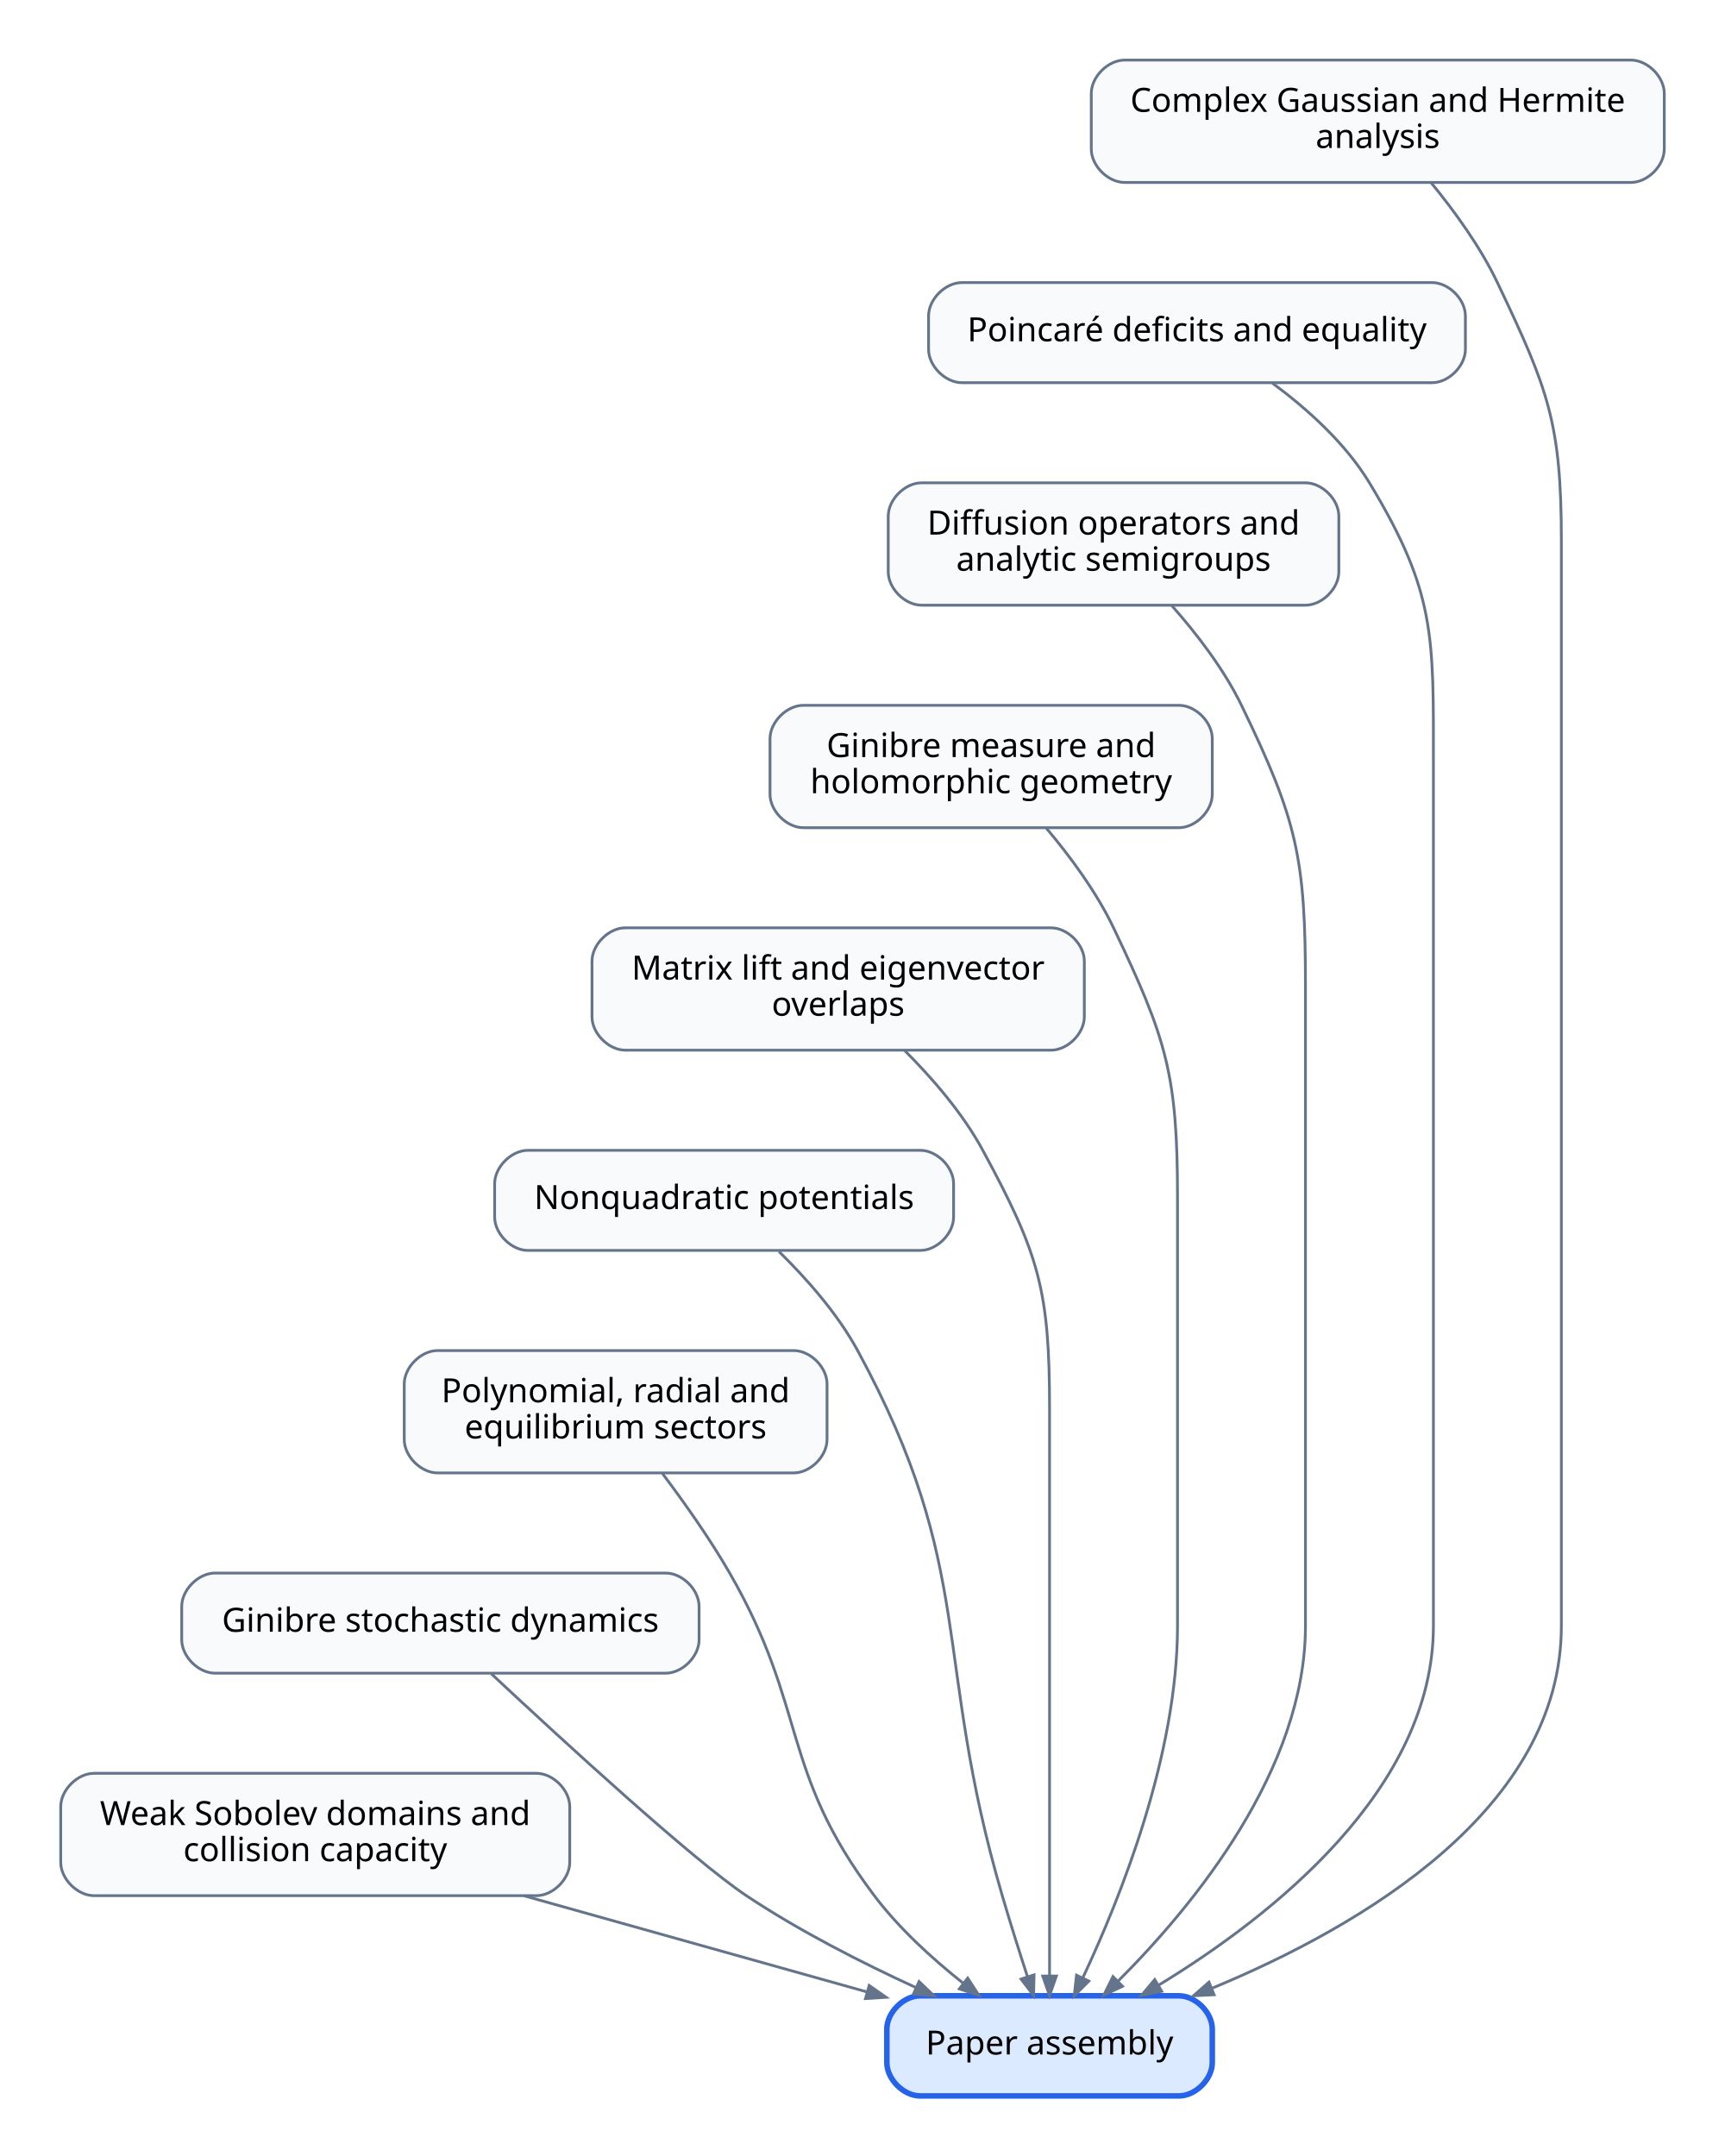
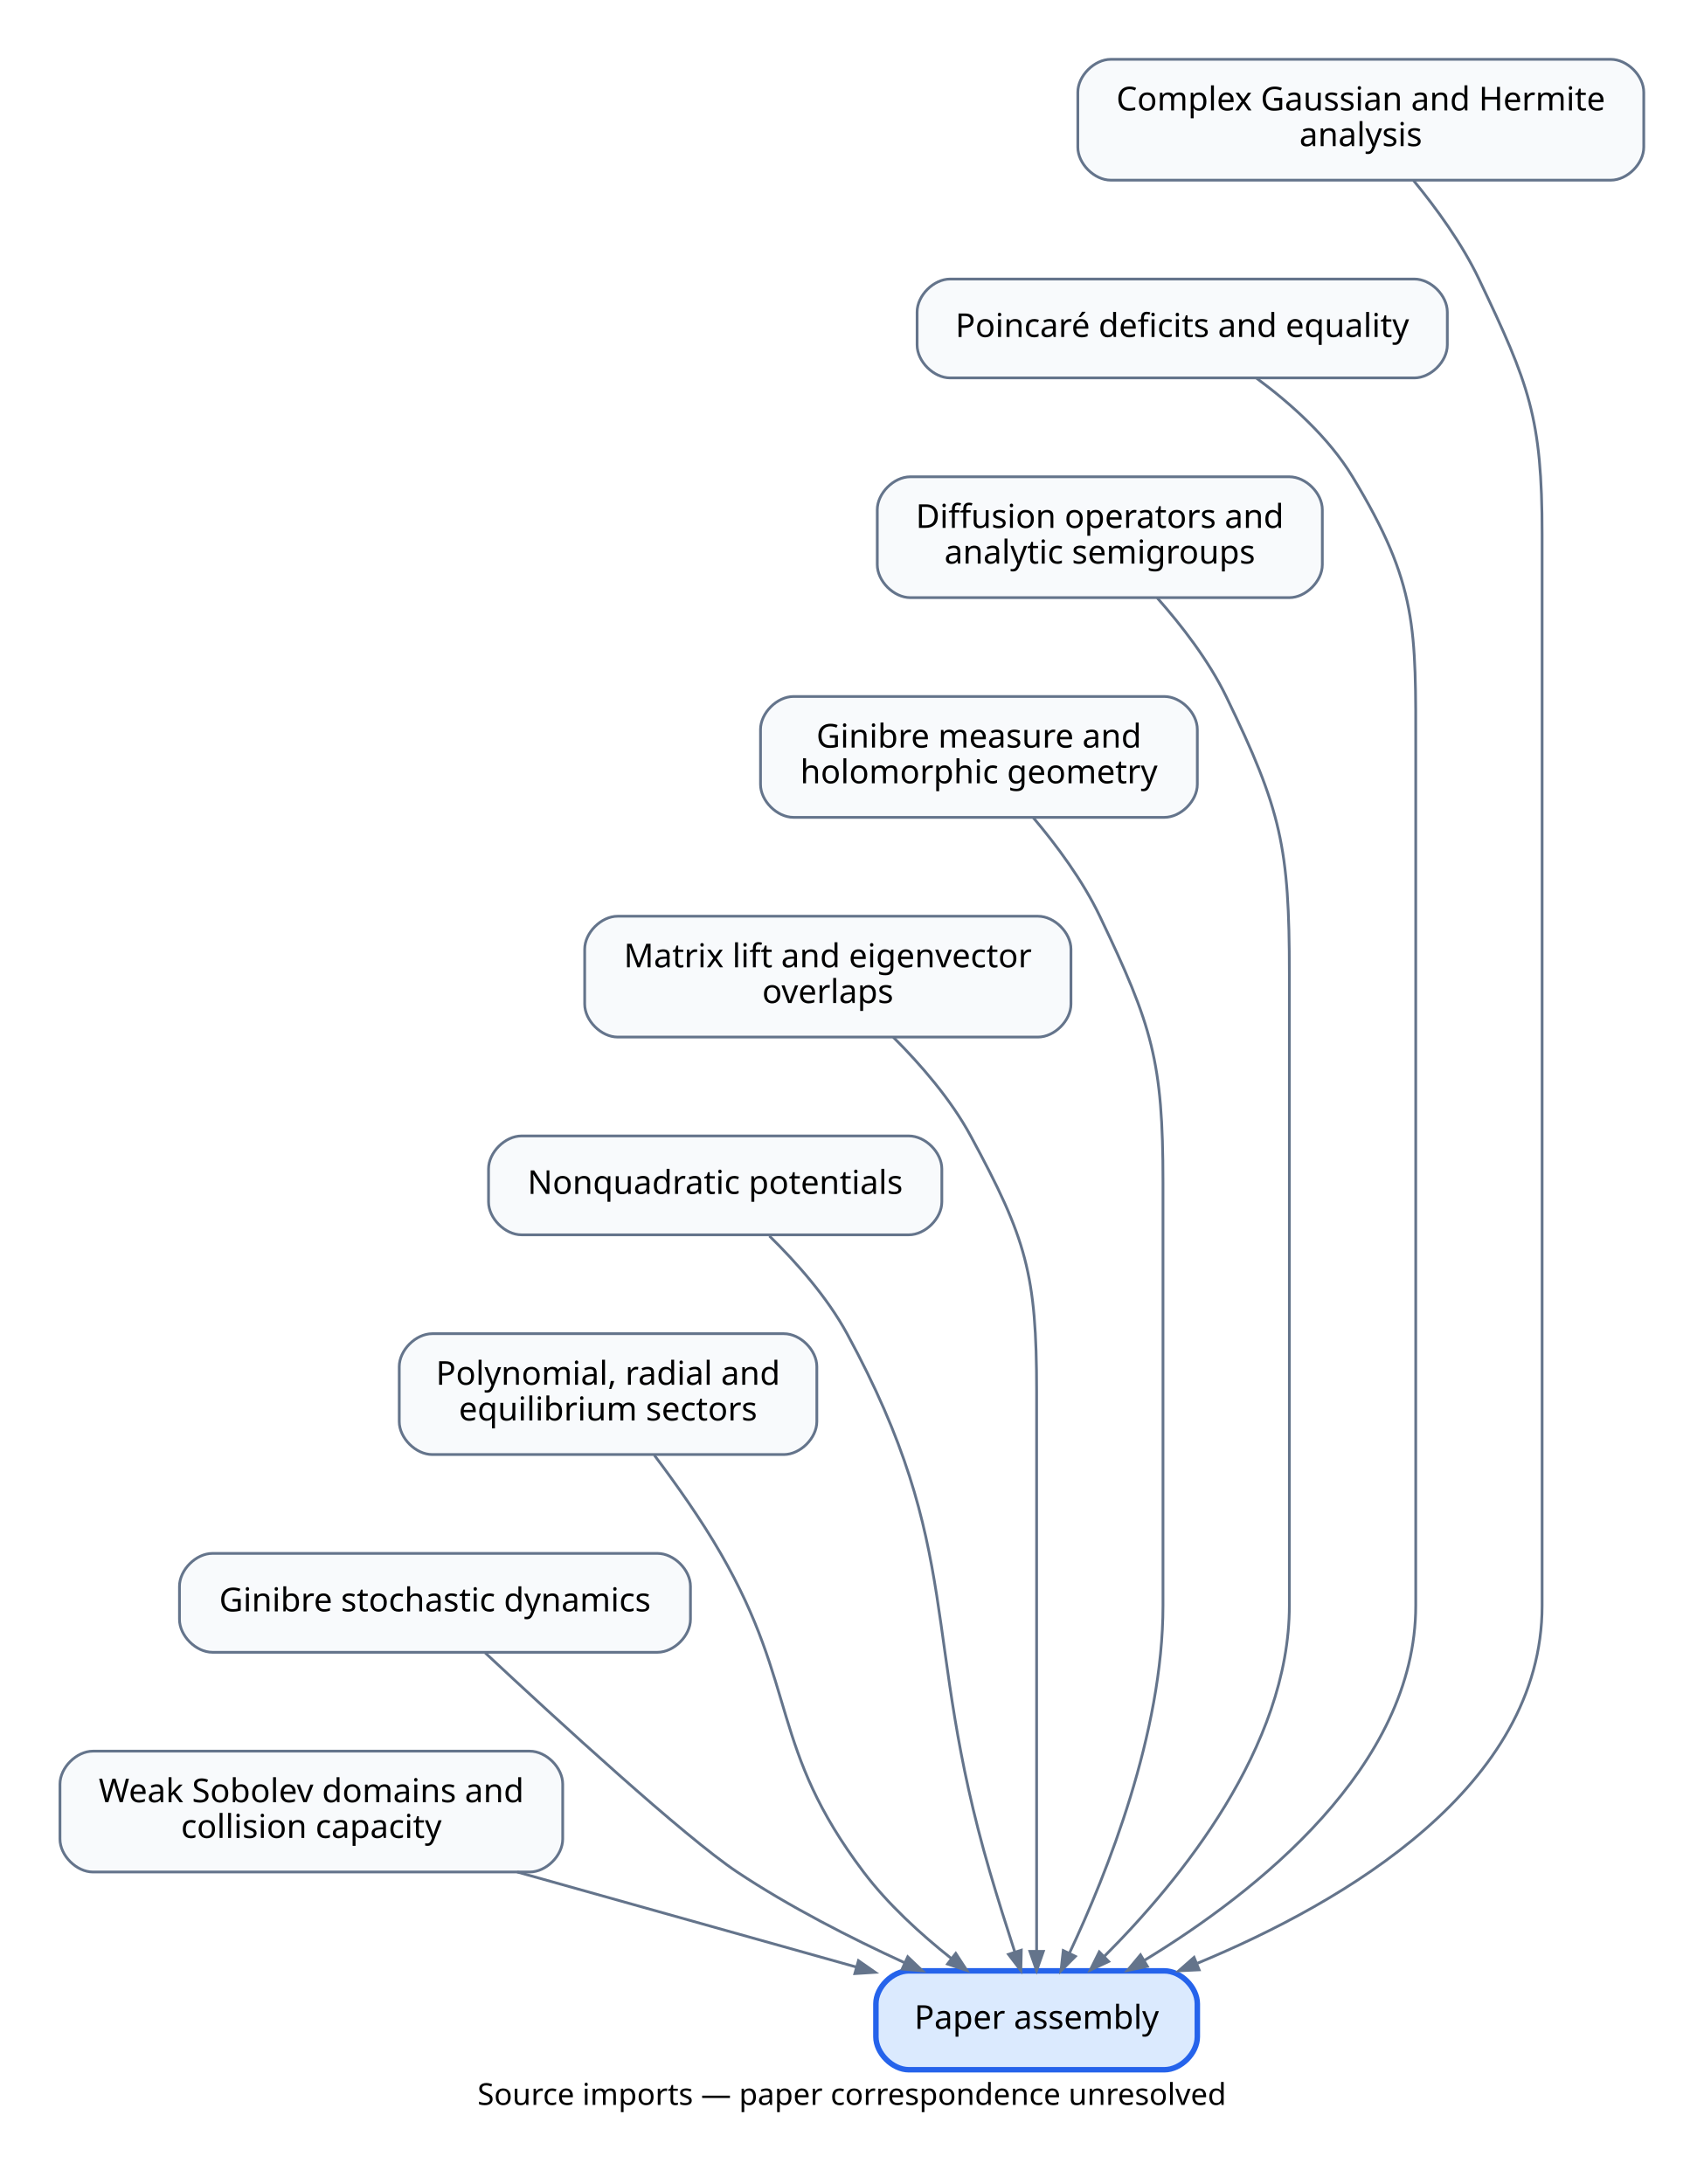
- <svg xmlns="http://www.w3.org/2000/svg" width="620pt" height="775pt" viewBox="0.00 0.00 619.70 775.20">
-   <g id="graph0" class="graph" transform="scale(1 1) rotate(0) translate(21.6 753.6)">
+ <svg xmlns="http://www.w3.org/2000/svg" width="620pt" height="795pt" viewBox="0.00 0.00 619.70 795.20">
+   <g id="graph0" class="graph" transform="scale(1 1) rotate(0) translate(21.6 773.6)">
+     <text text-anchor="middle" x="288.25" y="-7.2" font-family="sans-serif" font-size="11.00">Source imports — paper correspondence unresolved</text>
    <g id="node1" class="node">
-       <path fill="#f8fafc" stroke="#64748b" d="M564.5,-732C564.5,-732 382.5,-732 382.5,-732 376.5,-732 370.5,-726 370.5,-720 370.5,-720 370.5,-700 370.5,-700 370.5,-694 376.5,-688 382.5,-688 382.5,-688 564.5,-688 564.5,-688 570.5,-688 576.5,-694 576.5,-700 576.5,-700 576.5,-720 576.5,-720 576.5,-726 570.5,-732 564.5,-732" />
-       <text text-anchor="middle" x="473.5" y="-713.4" font-family="sans-serif" font-size="12.00">Complex Gaussian and Hermite</text>
-       <text text-anchor="middle" x="473.5" y="-700.4" font-family="sans-serif" font-size="12.00">analysis</text>
+       <path fill="#f8fafc" stroke="#64748b" d="M564.5,-752C564.5,-752 382.5,-752 382.5,-752 376.5,-752 370.5,-746 370.5,-740 370.5,-740 370.5,-720 370.5,-720 370.5,-714 376.5,-708 382.5,-708 382.5,-708 564.5,-708 564.5,-708 570.5,-708 576.5,-714 576.5,-720 576.5,-720 576.5,-740 576.5,-740 576.5,-746 570.5,-752 564.5,-752" />
+       <text text-anchor="middle" x="473.5" y="-733.4" font-family="sans-serif" font-size="12.00">Complex Gaussian and Hermite</text>
+       <text text-anchor="middle" x="473.5" y="-720.4" font-family="sans-serif" font-size="12.00">analysis</text>
    </g>
    <g id="node2" class="node">
-       <path fill="#f8fafc" stroke="#64748b" d="M493,-652C493,-652 324,-652 324,-652 318,-652 312,-646 312,-640 312,-640 312,-628 312,-628 312,-622 318,-616 324,-616 324,-616 493,-616 493,-616 499,-616 505,-622 505,-628 505,-628 505,-640 505,-640 505,-646 499,-652 493,-652" />
-       <text text-anchor="middle" x="408.5" y="-630.9" font-family="sans-serif" font-size="12.00">Poincaré deficits and equality</text>
+       <path fill="#f8fafc" stroke="#64748b" d="M493,-672C493,-672 324,-672 324,-672 318,-672 312,-666 312,-660 312,-660 312,-648 312,-648 312,-642 318,-636 324,-636 324,-636 493,-636 493,-636 499,-636 505,-642 505,-648 505,-648 505,-660 505,-660 505,-666 499,-672 493,-672" />
+       <text text-anchor="middle" x="408.5" y="-650.9" font-family="sans-serif" font-size="12.00">Poincaré deficits and equality</text>
    </g>
    <g id="node10" class="node">
-       <path fill="#dbeafe" stroke="#2563eb" stroke-width="2" d="M402,-36C402,-36 309,-36 309,-36 303,-36 297,-30 297,-24 297,-24 297,-12 297,-12 297,-6 303,0 309,0 309,0 402,0 402,0 408,0 414,-6 414,-12 414,-12 414,-24 414,-24 414,-30 408,-36 402,-36" />
-       <text text-anchor="middle" x="355.5" y="-14.9" font-family="sans-serif" font-size="12.00">Paper assembly</text>
+       <path fill="#dbeafe" stroke="#2563eb" stroke-width="2" d="M402,-56C402,-56 309,-56 309,-56 303,-56 297,-50 297,-44 297,-44 297,-32 297,-32 297,-26 303,-20 309,-20 309,-20 402,-20 402,-20 408,-20 414,-26 414,-32 414,-32 414,-44 414,-44 414,-50 408,-56 402,-56" />
+       <text text-anchor="middle" x="355.5" y="-34.9" font-family="sans-serif" font-size="12.00">Paper assembly</text>
    </g>
    <g id="edge1" class="edge">
-       <path fill="none" stroke="#64748b" d="M492.69,-687.89C501.07,-677.68 510.37,-664.87 516.5,-652 534.8,-613.56 539.5,-601.58 539.5,-559 539.5,-559 539.5,-559 539.5,-169 539.5,-103.19 467.92,-61.12 414.05,-38.78" />
-       <polygon fill="#64748b" stroke="#64748b" points="414.65,-36.38 407.24,-36.02 412.81,-40.92 414.65,-36.38" />
+       <path fill="none" stroke="#64748b" d="M492.69,-707.89C501.07,-697.68 510.37,-684.87 516.5,-672 534.8,-633.56 539.5,-621.58 539.5,-579 539.5,-579 539.5,-579 539.5,-189 539.5,-123.19 467.92,-81.12 414.05,-58.78" />
+       <polygon fill="#64748b" stroke="#64748b" points="414.65,-56.38 407.24,-56.02 412.81,-60.92 414.65,-56.38" />
    </g>
    <g id="node3" class="node">
-       <path fill="#f8fafc" stroke="#64748b" d="M447.5,-580C447.5,-580 309.5,-580 309.5,-580 303.5,-580 297.5,-574 297.5,-568 297.5,-568 297.5,-548 297.5,-548 297.5,-542 303.5,-536 309.5,-536 309.5,-536 447.5,-536 447.5,-536 453.5,-536 459.5,-542 459.5,-548 459.5,-548 459.5,-568 459.5,-568 459.5,-574 453.5,-580 447.5,-580" />
-       <text text-anchor="middle" x="378.5" y="-561.4" font-family="sans-serif" font-size="12.00">Diffusion operators and</text>
-       <text text-anchor="middle" x="378.5" y="-548.4" font-family="sans-serif" font-size="12.00">analytic semigroups</text>
+       <path fill="#f8fafc" stroke="#64748b" d="M447.5,-600C447.5,-600 309.5,-600 309.5,-600 303.5,-600 297.5,-594 297.5,-588 297.5,-588 297.5,-568 297.5,-568 297.5,-562 303.5,-556 309.5,-556 309.5,-556 447.5,-556 447.5,-556 453.5,-556 459.5,-562 459.5,-568 459.5,-568 459.5,-588 459.5,-588 459.5,-594 453.5,-600 447.5,-600" />
+       <text text-anchor="middle" x="378.5" y="-581.4" font-family="sans-serif" font-size="12.00">Diffusion operators and</text>
+       <text text-anchor="middle" x="378.5" y="-568.4" font-family="sans-serif" font-size="12.00">analytic semigroups</text>
    </g>
    <g id="edge2" class="edge">
-       <path fill="none" stroke="#64748b" d="M435.59,-615.87C448.01,-606.68 461.86,-594.3 470.5,-580 494.32,-540.6 493.5,-525.04 493.5,-479 493.5,-479 493.5,-479 493.5,-169 493.5,-110.27 435.49,-64.64 394.69,-39.81" />
-       <polygon fill="#64748b" stroke="#64748b" points="395.82,-37.63 388.55,-36.15 393.31,-41.84 395.82,-37.63" />
+       <path fill="none" stroke="#64748b" d="M435.59,-635.87C448.01,-626.68 461.86,-614.3 470.5,-600 494.32,-560.6 493.5,-545.04 493.5,-499 493.5,-499 493.5,-499 493.5,-189 493.5,-130.27 435.49,-84.64 394.69,-59.81" />
+       <polygon fill="#64748b" stroke="#64748b" points="395.82,-57.63 388.55,-56.15 393.31,-61.84 395.82,-57.63" />
    </g>
    <g id="node4" class="node">
-       <path fill="#f8fafc" stroke="#64748b" d="M402,-500C402,-500 267,-500 267,-500 261,-500 255,-494 255,-488 255,-488 255,-468 255,-468 255,-462 261,-456 267,-456 267,-456 402,-456 402,-456 408,-456 414,-462 414,-468 414,-468 414,-488 414,-488 414,-494 408,-500 402,-500" />
-       <text text-anchor="middle" x="334.5" y="-481.4" font-family="sans-serif" font-size="12.00">Ginibre measure and</text>
-       <text text-anchor="middle" x="334.5" y="-468.4" font-family="sans-serif" font-size="12.00">holomorphic geometry</text>
+       <path fill="#f8fafc" stroke="#64748b" d="M402,-520C402,-520 267,-520 267,-520 261,-520 255,-514 255,-508 255,-508 255,-488 255,-488 255,-482 261,-476 267,-476 267,-476 402,-476 402,-476 408,-476 414,-482 414,-488 414,-488 414,-508 414,-508 414,-514 408,-520 402,-520" />
+       <text text-anchor="middle" x="334.5" y="-501.4" font-family="sans-serif" font-size="12.00">Ginibre measure and</text>
+       <text text-anchor="middle" x="334.5" y="-488.4" font-family="sans-serif" font-size="12.00">holomorphic geometry</text>
    </g>
    <g id="edge3" class="edge">
-       <path fill="none" stroke="#64748b" d="M399.42,-535.88C408.36,-525.77 418.18,-513.04 424.5,-500 444.59,-458.57 447.5,-445.04 447.5,-399 447.5,-399 447.5,-399 447.5,-169 447.5,-117.45 407.52,-68.68 380.28,-41.43" />
-       <polygon fill="#64748b" stroke="#64748b" points="381.73,-39.42 375.01,-36.27 378.3,-42.92 381.73,-39.42" />
+       <path fill="none" stroke="#64748b" d="M399.42,-555.88C408.36,-545.77 418.18,-533.04 424.5,-520 444.59,-478.57 447.5,-465.04 447.5,-419 447.5,-419 447.5,-419 447.5,-189 447.5,-137.45 407.52,-88.68 380.28,-61.43" />
+       <polygon fill="#64748b" stroke="#64748b" points="381.73,-59.42 375.01,-56.27 378.3,-62.92 381.73,-59.42" />
    </g>
    <g id="node5" class="node">
-       <path fill="#f8fafc" stroke="#64748b" d="M356,-420C356,-420 203,-420 203,-420 197,-420 191,-414 191,-408 191,-408 191,-388 191,-388 191,-382 197,-376 203,-376 203,-376 356,-376 356,-376 362,-376 368,-382 368,-388 368,-388 368,-408 368,-408 368,-414 362,-420 356,-420" />
-       <text text-anchor="middle" x="279.5" y="-401.4" font-family="sans-serif" font-size="12.00">Matrix lift and eigenvector</text>
-       <text text-anchor="middle" x="279.5" y="-388.4" font-family="sans-serif" font-size="12.00">overlaps</text>
+       <path fill="#f8fafc" stroke="#64748b" d="M356,-440C356,-440 203,-440 203,-440 197,-440 191,-434 191,-428 191,-428 191,-408 191,-408 191,-402 197,-396 203,-396 203,-396 356,-396 356,-396 362,-396 368,-402 368,-408 368,-408 368,-428 368,-428 368,-434 362,-440 356,-440" />
+       <text text-anchor="middle" x="279.5" y="-421.4" font-family="sans-serif" font-size="12.00">Matrix lift and eigenvector</text>
+       <text text-anchor="middle" x="279.5" y="-408.4" font-family="sans-serif" font-size="12.00">overlaps</text>
    </g>
    <g id="edge4" class="edge">
-       <path fill="none" stroke="#64748b" d="M354.21,-455.98C362.8,-445.8 372.31,-432.98 378.5,-420 397.58,-380.01 401.5,-367.31 401.5,-323 401.5,-323 401.5,-323 401.5,-169 401.5,-122.6 381.13,-71.54 367.5,-42.56" />
-       <polygon fill="#64748b" stroke="#64748b" points="369.61,-41.28 364.37,-36.03 365.19,-43.4 369.61,-41.28" />
+       <path fill="none" stroke="#64748b" d="M354.21,-475.98C362.8,-465.8 372.31,-452.98 378.5,-440 397.58,-400.01 401.5,-387.31 401.5,-343 401.5,-343 401.5,-343 401.5,-189 401.5,-142.6 381.13,-91.54 367.5,-62.56" />
+       <polygon fill="#64748b" stroke="#64748b" points="369.61,-61.28 364.37,-56.03 365.19,-63.4 369.61,-61.28" />
    </g>
    <g id="node6" class="node">
-       <path fill="#f8fafc" stroke="#64748b" d="M309,-340C309,-340 168,-340 168,-340 162,-340 156,-334 156,-328 156,-328 156,-316 156,-316 156,-310 162,-304 168,-304 168,-304 309,-304 309,-304 315,-304 321,-310 321,-316 321,-316 321,-328 321,-328 321,-334 315,-340 309,-340" />
-       <text text-anchor="middle" x="238.5" y="-318.9" font-family="sans-serif" font-size="12.00">Nonquadratic potentials</text>
+       <path fill="#f8fafc" stroke="#64748b" d="M309,-360C309,-360 168,-360 168,-360 162,-360 156,-354 156,-348 156,-348 156,-336 156,-336 156,-330 162,-324 168,-324 168,-324 309,-324 309,-324 315,-324 321,-330 321,-336 321,-336 321,-348 321,-348 321,-354 315,-360 309,-360" />
+       <text text-anchor="middle" x="238.5" y="-338.9" font-family="sans-serif" font-size="12.00">Nonquadratic potentials</text>
    </g>
    <g id="edge5" class="edge">
-       <path fill="none" stroke="#64748b" d="M303.31,-375.97C313.32,-365.98 324.3,-353.31 331.5,-340 351.82,-302.46 355.5,-289.69 355.5,-247 355.5,-247 355.5,-247 355.5,-169 355.5,-124.59 355.5,-72.78 355.5,-43.14" />
-       <polygon fill="#64748b" stroke="#64748b" points="357.95,-43.1 355.5,-36.1 353.05,-43.1 357.95,-43.1" />
+       <path fill="none" stroke="#64748b" d="M303.31,-395.97C313.32,-385.98 324.3,-373.31 331.5,-360 351.82,-322.46 355.5,-309.69 355.5,-267 355.5,-267 355.5,-267 355.5,-189 355.5,-144.59 355.5,-92.78 355.5,-63.14" />
+       <polygon fill="#64748b" stroke="#64748b" points="357.95,-63.1 355.5,-56.1 353.05,-63.1 357.95,-63.1" />
    </g>
    <g id="node7" class="node">
-       <path fill="#f8fafc" stroke="#64748b" d="M263.5,-268C263.5,-268 135.5,-268 135.5,-268 129.5,-268 123.5,-262 123.5,-256 123.5,-256 123.5,-236 123.5,-236 123.5,-230 129.5,-224 135.5,-224 135.5,-224 263.5,-224 263.5,-224 269.5,-224 275.5,-230 275.5,-236 275.5,-236 275.5,-256 275.5,-256 275.5,-262 269.5,-268 263.5,-268" />
-       <text text-anchor="middle" x="199.5" y="-249.4" font-family="sans-serif" font-size="12.00">Polynomial, radial and</text>
-       <text text-anchor="middle" x="199.5" y="-236.4" font-family="sans-serif" font-size="12.00">equilibrium sectors</text>
+       <path fill="#f8fafc" stroke="#64748b" d="M263.5,-288C263.5,-288 135.5,-288 135.5,-288 129.5,-288 123.5,-282 123.5,-276 123.5,-276 123.5,-256 123.5,-256 123.5,-250 129.5,-244 135.5,-244 135.5,-244 263.5,-244 263.5,-244 269.5,-244 275.5,-250 275.5,-256 275.5,-256 275.5,-276 275.5,-276 275.5,-282 269.5,-288 263.5,-288" />
+       <text text-anchor="middle" x="199.5" y="-269.4" font-family="sans-serif" font-size="12.00">Polynomial, radial and</text>
+       <text text-anchor="middle" x="199.5" y="-256.4" font-family="sans-serif" font-size="12.00">equilibrium sectors</text>
    </g>
    <g id="edge6" class="edge">
-       <path fill="none" stroke="#64748b" d="M258.24,-303.58C268.03,-293.97 279.27,-281.31 286.5,-268 329.52,-188.81 313.17,-158.49 338.5,-72 341.31,-62.39 344.63,-51.88 347.59,-42.77" />
-       <polygon fill="#64748b" stroke="#64748b" points="349.92,-43.53 349.76,-36.12 345.26,-42.01 349.92,-43.53" />
+       <path fill="none" stroke="#64748b" d="M258.24,-323.58C268.03,-313.97 279.27,-301.31 286.5,-288 329.52,-208.81 313.17,-178.49 338.5,-92 341.31,-82.39 344.63,-71.88 347.59,-62.77" />
+       <polygon fill="#64748b" stroke="#64748b" points="349.92,-63.53 349.76,-56.12 345.26,-62.01 349.92,-63.53" />
    </g>
    <g id="node8" class="node">
-       <path fill="#f8fafc" stroke="#64748b" d="M217.5,-188C217.5,-188 55.5,-188 55.5,-188 49.5,-188 43.5,-182 43.5,-176 43.5,-176 43.5,-164 43.5,-164 43.5,-158 49.5,-152 55.5,-152 55.5,-152 217.5,-152 217.5,-152 223.5,-152 229.5,-158 229.5,-164 229.5,-164 229.5,-176 229.5,-176 229.5,-182 223.5,-188 217.5,-188" />
-       <text text-anchor="middle" x="136.5" y="-166.9" font-family="sans-serif" font-size="12.00">Ginibre stochastic dynamics</text>
+       <path fill="#f8fafc" stroke="#64748b" d="M217.5,-208C217.5,-208 55.5,-208 55.5,-208 49.5,-208 43.5,-202 43.5,-196 43.5,-196 43.5,-184 43.5,-184 43.5,-178 49.5,-172 55.5,-172 55.5,-172 217.5,-172 217.5,-172 223.5,-172 229.5,-178 229.5,-184 229.5,-184 229.5,-196 229.5,-196 229.5,-202 223.5,-208 217.5,-208" />
+       <text text-anchor="middle" x="136.5" y="-186.9" font-family="sans-serif" font-size="12.00">Ginibre stochastic dynamics</text>
    </g>
    <g id="edge7" class="edge">
-       <path fill="none" stroke="#64748b" d="M216.34,-223.77C224.21,-213.33 233.38,-200.36 240.5,-188 268.7,-139.04 258.47,-117.1 292.5,-72 301.37,-60.24 313.31,-49.36 324.4,-40.56" />
-       <polygon fill="#64748b" stroke="#64748b" points="326.07,-42.37 330.11,-36.15 323.07,-38.49 326.07,-42.37" />
+       <path fill="none" stroke="#64748b" d="M216.34,-243.77C224.21,-233.33 233.38,-220.36 240.5,-208 268.7,-159.04 258.47,-137.1 292.5,-92 301.37,-80.24 313.31,-69.36 324.4,-60.56" />
+       <polygon fill="#64748b" stroke="#64748b" points="326.07,-62.37 330.11,-56.15 323.07,-58.49 326.07,-62.37" />
    </g>
    <g id="node9" class="node">
-       <path fill="#f8fafc" stroke="#64748b" d="M171,-116C171,-116 12,-116 12,-116 6,-116 0,-110 0,-104 0,-104 0,-84 0,-84 0,-78 6,-72 12,-72 12,-72 171,-72 171,-72 177,-72 183,-78 183,-84 183,-84 183,-104 183,-104 183,-110 177,-116 171,-116" />
-       <text text-anchor="middle" x="91.5" y="-97.4" font-family="sans-serif" font-size="12.00">Weak Sobolev domains and</text>
-       <text text-anchor="middle" x="91.5" y="-84.4" font-family="sans-serif" font-size="12.00">collision capacity</text>
+       <path fill="#f8fafc" stroke="#64748b" d="M171,-136C171,-136 12,-136 12,-136 6,-136 0,-130 0,-124 0,-124 0,-104 0,-104 0,-98 6,-92 12,-92 12,-92 171,-92 171,-92 177,-92 183,-98 183,-104 183,-104 183,-124 183,-124 183,-130 177,-136 171,-136" />
+       <text text-anchor="middle" x="91.5" y="-117.4" font-family="sans-serif" font-size="12.00">Weak Sobolev domains and</text>
+       <text text-anchor="middle" x="91.5" y="-104.4" font-family="sans-serif" font-size="12.00">collision capacity</text>
    </g>
    <g id="edge8" class="edge">
-       <path fill="none" stroke="#64748b" d="M154.79,-151.79C180.79,-127.5 227.43,-84.7 246.5,-72 265.46,-59.37 287.88,-47.94 307.44,-38.96" />
-       <polygon fill="#64748b" stroke="#64748b" points="308.59,-41.13 313.95,-36.01 306.56,-36.67 308.59,-41.13" />
+       <path fill="none" stroke="#64748b" d="M154.79,-171.79C180.79,-147.5 227.43,-104.7 246.5,-92 265.46,-79.37 287.88,-67.94 307.44,-58.96" />
+       <polygon fill="#64748b" stroke="#64748b" points="308.59,-61.13 313.95,-56.01 306.56,-56.67 308.59,-61.13" />
    </g>
    <g id="edge9" class="edge">
-       <path fill="none" stroke="#64748b" d="M166.45,-71.99C205.34,-61.09 252.41,-47.9 289.85,-37.4" />
-       <polygon fill="#64748b" stroke="#64748b" points="290.65,-39.72 296.73,-35.47 289.33,-35 290.65,-39.72" />
+       <path fill="none" stroke="#64748b" d="M166.45,-91.99C205.34,-81.09 252.41,-67.9 289.85,-57.4" />
+       <polygon fill="#64748b" stroke="#64748b" points="290.65,-59.72 296.73,-55.47 289.33,-55 290.65,-59.72" />
    </g>
  </g>
</svg>
